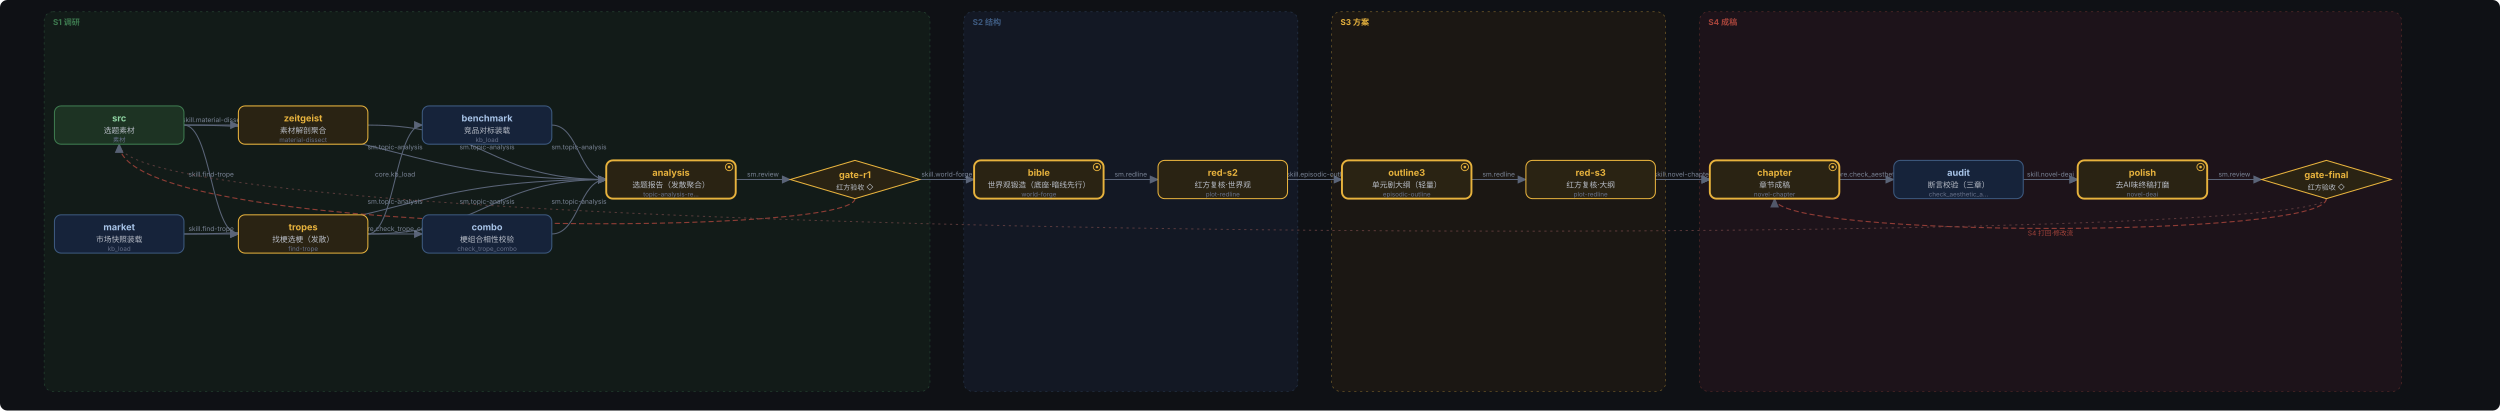
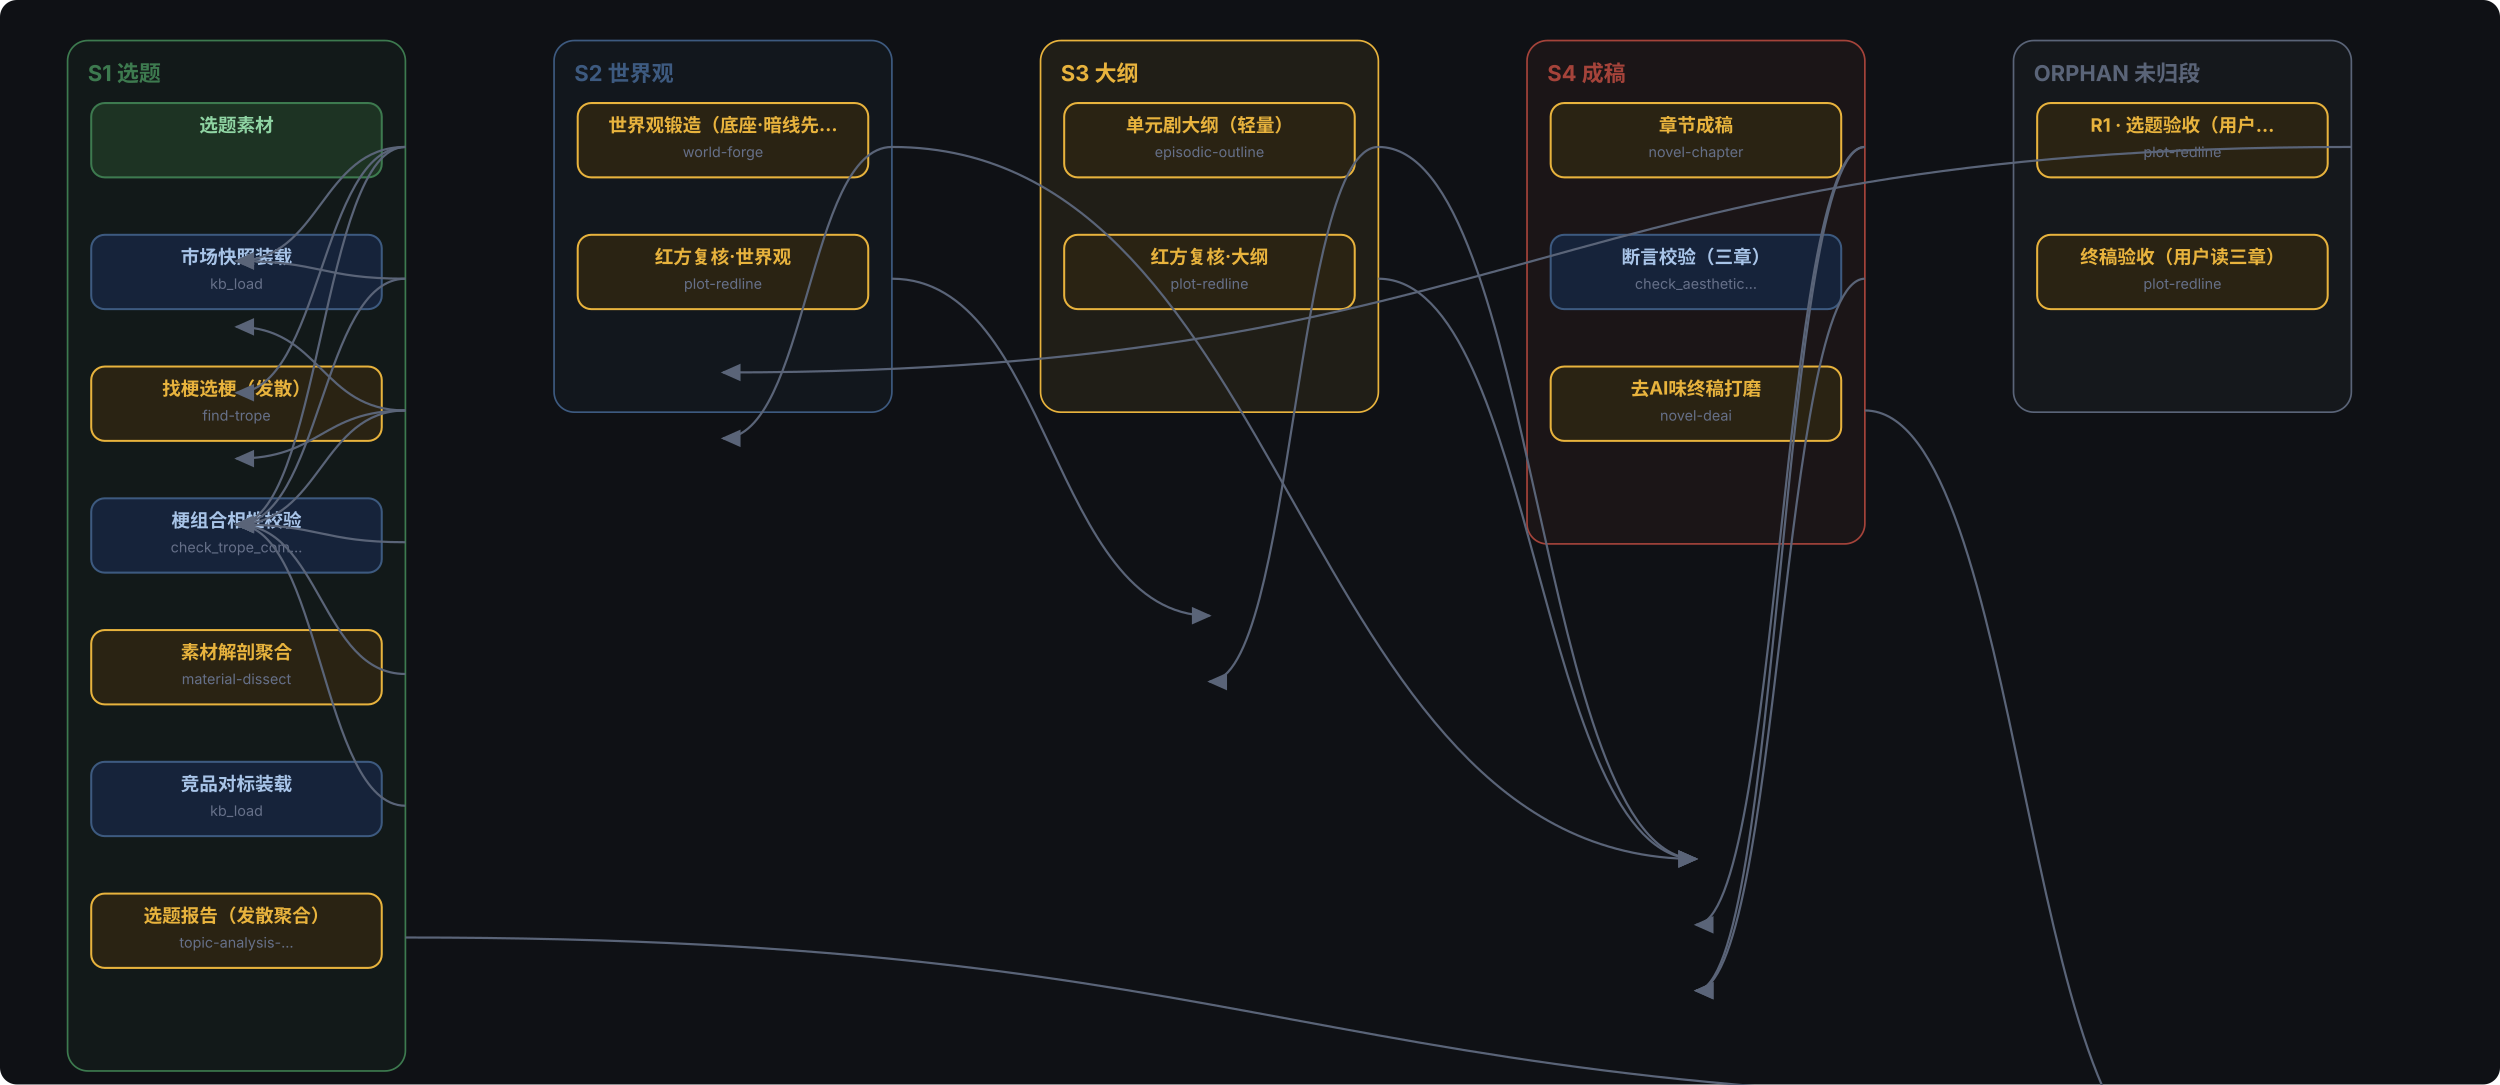
- <svg xmlns="http://www.w3.org/2000/svg" viewBox="0 0 3398 558" font-family="-apple-system,'PingFang SC','Microsoft YaHei',sans-serif">
+ <svg xmlns="http://www.w3.org/2000/svg" viewBox="0 0 1480 642" font-family="-apple-system,'PingFang SC','Microsoft YaHei',sans-serif">
  <defs>
    <marker id="arw" markerWidth="9" markerHeight="8" refX="8" refY="4" orient="auto">
      <path d="M0,0 L9,4 L0,8 z" fill="#5a6478" />
    </marker>
  </defs>
-   <rect width="3398" height="558" fill="#0f1115" rx="10" />
-   <rect x="60" y="16" width="1204" height="516" rx="12" fill="#14231c" stroke="#3d7a4f" stroke-width="0.8" stroke-dasharray="3,5" opacity="0.55" />
-   <text x="72" y="34" fill="#3d7a4f" font-size="11" font-weight="700">S1 调研</text>
-   <rect x="1310" y="16" width="454" height="516" rx="12" fill="#161d31" stroke="#3d5a80" stroke-width="0.8" stroke-dasharray="3,5" opacity="0.55" />
-   <text x="1322" y="34" fill="#3d5a80" font-size="11" font-weight="700">S2 结构</text>
-   <rect x="1810" y="16" width="454" height="516" rx="12" fill="#241b12" stroke="#e8b33d" stroke-width="0.8" stroke-dasharray="3,5" opacity="0.55" />
-   <text x="1822" y="34" fill="#e8b33d" font-size="11" font-weight="700">S3 方案</text>
-   <rect x="2310" y="16" width="954" height="516" rx="12" fill="#28141f" stroke="#a5433a" stroke-width="0.8" stroke-dasharray="3,5" opacity="0.55" />
-   <text x="2322" y="34" fill="#a5433a" font-size="11" font-weight="700">S4 成稿</text>
-   <path d="M250,170.0 C287.0,170.0 287.0,318.0 324,318.0" fill="none" stroke="#5a6478" stroke-width="1.4" marker-end="url(#arw)" />
-   <text x="287.0" y="240.0" fill="#7a8496" font-size="9" text-anchor="middle">skill.find-trope</text>
-   <path d="M250,318.0 C287.0,318.0 287.0,318.0 324,318.0" fill="none" stroke="#5a6478" stroke-width="1.4" marker-end="url(#arw)" />
-   <text x="287.0" y="314.0" fill="#7a8496" font-size="9" text-anchor="middle">skill.find-trope</text>
-   <path d="M250,170.0 C287.0,170.0 287.0,170.0 324,170.0" fill="none" stroke="#5a6478" stroke-width="1.4" marker-end="url(#arw)" />
-   <text x="287.0" y="166.0" fill="#7a8496" font-size="9" text-anchor="middle">skill.material-disse</text>
-   <path d="M500,318.0 C537.0,318.0 537.0,318.0 574,318.0" fill="none" stroke="#5a6478" stroke-width="1.4" marker-end="url(#arw)" />
-   <text x="537.0" y="314.0" fill="#7a8496" font-size="9" text-anchor="middle">core.check_trope_com</text>
-   <path d="M500,318.0 C537.0,318.0 537.0,170.0 574,170.0" fill="none" stroke="#5a6478" stroke-width="1.4" marker-end="url(#arw)" />
-   <text x="537.0" y="240.0" fill="#7a8496" font-size="9" text-anchor="middle">core.kb_load</text>
-   <path d="M250,170.0 C537.0,170.0 537.0,244.0 824,244.0" fill="none" stroke="#5a6478" stroke-width="1.4" marker-end="url(#arw)" />
-   <text x="537.0" y="203.0" fill="#7a8496" font-size="9" text-anchor="middle">sm.topic-analysis</text>
-   <path d="M250,318.0 C537.0,318.0 537.0,244.0 824,244.0" fill="none" stroke="#5a6478" stroke-width="1.4" marker-end="url(#arw)" />
-   <text x="537.0" y="277.0" fill="#7a8496" font-size="9" text-anchor="middle">sm.topic-analysis</text>
-   <path d="M500,318.0 C662.0,318.0 662.0,244.0 824,244.0" fill="none" stroke="#5a6478" stroke-width="1.4" marker-end="url(#arw)" />
-   <text x="662.0" y="277.0" fill="#7a8496" font-size="9" text-anchor="middle">sm.topic-analysis</text>
-   <path d="M750,318.0 C787.0,318.0 787.0,244.0 824,244.0" fill="none" stroke="#5a6478" stroke-width="1.4" marker-end="url(#arw)" />
-   <text x="787.0" y="277.0" fill="#7a8496" font-size="9" text-anchor="middle">sm.topic-analysis</text>
-   <path d="M500,170.0 C662.0,170.0 662.0,244.0 824,244.0" fill="none" stroke="#5a6478" stroke-width="1.4" marker-end="url(#arw)" />
-   <text x="662.0" y="203.0" fill="#7a8496" font-size="9" text-anchor="middle">sm.topic-analysis</text>
-   <path d="M750,170.0 C787.0,170.0 787.0,244.0 824,244.0" fill="none" stroke="#5a6478" stroke-width="1.4" marker-end="url(#arw)" />
-   <text x="787.0" y="203.0" fill="#7a8496" font-size="9" text-anchor="middle">sm.topic-analysis</text>
-   <path d="M1000,244.0 C1037.0,244.0 1037.0,244.0 1074,244.0" fill="none" stroke="#5a6478" stroke-width="1.4" marker-end="url(#arw)" />
-   <text x="1037.0" y="240.0" fill="#7a8496" font-size="9" text-anchor="middle">sm.review</text>
-   <path d="M1250,244.0 C1287.0,244.0 1287.0,244.0 1324,244.0" fill="none" stroke="#5a6478" stroke-width="1.4" marker-end="url(#arw)" />
-   <text x="1287.0" y="240.0" fill="#7a8496" font-size="9" text-anchor="middle">skill.world-forge</text>
-   <path d="M1500,244.0 C1537.0,244.0 1537.0,244.0 1574,244.0" fill="none" stroke="#5a6478" stroke-width="1.4" marker-end="url(#arw)" />
-   <text x="1537.0" y="240.0" fill="#7a8496" font-size="9" text-anchor="middle">sm.redline</text>
-   <path d="M1750,244.0 C1787.0,244.0 1787.0,244.0 1824,244.0" fill="none" stroke="#5a6478" stroke-width="1.4" marker-end="url(#arw)" />
-   <text x="1787.0" y="240.0" fill="#7a8496" font-size="9" text-anchor="middle">skill.episodic-outli</text>
-   <path d="M2000,244.0 C2037.0,244.0 2037.0,244.0 2074,244.0" fill="none" stroke="#5a6478" stroke-width="1.4" marker-end="url(#arw)" />
-   <text x="2037.0" y="240.0" fill="#7a8496" font-size="9" text-anchor="middle">sm.redline</text>
-   <path d="M2750,244.0 C2787.0,244.0 2787.0,244.0 2824,244.0" fill="none" stroke="#5a6478" stroke-width="1.4" marker-end="url(#arw)" />
-   <text x="2787.0" y="240.0" fill="#7a8496" font-size="9" text-anchor="middle">skill.novel-deai</text>
-   <path d="M3000,244.0 C3037.0,244.0 3037.0,244.0 3074,244.0" fill="none" stroke="#5a6478" stroke-width="1.4" marker-end="url(#arw)" />
-   <text x="3037.0" y="240.0" fill="#7a8496" font-size="9" text-anchor="middle">sm.review</text>
-   <path d="M2250,244.0 C2287.0,244.0 2287.0,244.0 2324,244.0" fill="none" stroke="#5a6478" stroke-width="1.4" marker-end="url(#arw)" />
-   <text x="2287.0" y="240.0" fill="#7a8496" font-size="9" text-anchor="middle">skill.novel-chapter</text>
-   <path d="M1500,244.0 C1912.0,244.0 1912.0,244.0 2324,244.0" fill="none" stroke="#5a6478" stroke-width="1.4" marker-end="url(#arw)" />
-   <text x="1912.0" y="240.0" fill="#7a8496" font-size="9" text-anchor="middle">skill.novel-chapter</text>
-   <path d="M2000,244.0 C2162.0,244.0 2162.0,244.0 2324,244.0" fill="none" stroke="#5a6478" stroke-width="1.4" marker-end="url(#arw)" />
-   <text x="2162.0" y="240.0" fill="#7a8496" font-size="9" text-anchor="middle">skill.novel-chapter</text>
-   <path d="M2500,244.0 C2537.0,244.0 2537.0,244.0 2574,244.0" fill="none" stroke="#5a6478" stroke-width="1.4" marker-end="url(#arw)" />
-   <text x="2537.0" y="240.0" fill="#7a8496" font-size="9" text-anchor="middle">core.check_aesthetic</text>
-   <path d="M2500,244.0 C2662.0,244.0 2662.0,244.0 2824,244.0" fill="none" stroke="#5a6478" stroke-width="1.4" marker-end="url(#arw)" />
-   <text x="2662.0" y="240.0" fill="#7a8496" font-size="9" text-anchor="middle">skill.novel-deai</text>
-   <path d="M1162.0,270.0 C1162.0,324.0 162.0,324.0 162.0,196.0" fill="none" stroke="#a5433a" stroke-width="1.5" stroke-dasharray="7,4" marker-end="url(#arw)" opacity="0.85" />
-   <text x="662.0" y="320.0" fill="#a5433a" font-size="9" text-anchor="middle">S1 打回·修改流</text>
-   <path d="M3162.0,270.0 C3162.0,324.0 2412.0,324.0 2412.0,270.0" fill="none" stroke="#a5433a" stroke-width="1.5" stroke-dasharray="7,4" marker-end="url(#arw)" opacity="0.85" />
-   <text x="2787.0" y="320.0" fill="#a5433a" font-size="9" text-anchor="middle">S4 打回·修改流</text>
-   <path d="M3162.0,270.0 C3162.0,338.0 162.0,338.0 162.0,196.0" fill="none" stroke="#7a4a4a" stroke-width="1.3" stroke-dasharray="3,5" marker-end="url(#arw)" opacity="0.7" />
-   <g>
-     <rect x="74" y="144.0" width="176" height="52" rx="9" fill="#1d3323" stroke="#3d7a4f" stroke-width="1.4" />
-     <text x="162.0" y="165.0" fill="#8fd4a3" font-size="12.5" font-weight="700" text-anchor="middle">src</text>
-     <text x="162.0" y="181.0" fill="#b8bdc7" font-size="10.5" text-anchor="middle">选题素材</text>
-     <text x="162.0" y="193.0" fill="#667089" font-size="8.5" text-anchor="middle">素材</text>
-   </g>
-   <g>
-     <rect x="74" y="292.0" width="176" height="52" rx="9" fill="#16233a" stroke="#3d5a80" stroke-width="1.4" />
-     <text x="162.0" y="313.0" fill="#a8c4e8" font-size="12.5" font-weight="700" text-anchor="middle">market</text>
-     <text x="162.0" y="329.0" fill="#b8bdc7" font-size="10.5" text-anchor="middle">市场快照装载</text>
-     <text x="162.0" y="341.0" fill="#667089" font-size="8.5" text-anchor="middle">kb_load</text>
-   </g>
-   <g>
-     <rect x="324" y="144.0" width="176" height="52" rx="9" fill="#2a2313" stroke="#e8b33d" stroke-width="1.4" />
-     <text x="412.0" y="165.0" fill="#e8b33d" font-size="12.5" font-weight="700" text-anchor="middle">zeitgeist</text>
-     <text x="412.0" y="181.0" fill="#b8bdc7" font-size="10.5" text-anchor="middle">素材解剖聚合</text>
-     <text x="412.0" y="193.0" fill="#667089" font-size="8.5" text-anchor="middle">material-dissect</text>
-   </g>
-   <g>
-     <rect x="324" y="292.0" width="176" height="52" rx="9" fill="#2a2313" stroke="#e8b33d" stroke-width="1.4" />
-     <text x="412.0" y="313.0" fill="#e8b33d" font-size="12.5" font-weight="700" text-anchor="middle">tropes</text>
-     <text x="412.0" y="329.0" fill="#b8bdc7" font-size="10.5" text-anchor="middle">找梗选梗（发散）</text>
-     <text x="412.0" y="341.0" fill="#667089" font-size="8.5" text-anchor="middle">find-trope</text>
-   </g>
-   <g>
-     <rect x="574" y="144.0" width="176" height="52" rx="9" fill="#16233a" stroke="#3d5a80" stroke-width="1.4" />
-     <text x="662.0" y="165.0" fill="#a8c4e8" font-size="12.5" font-weight="700" text-anchor="middle">benchmark</text>
-     <text x="662.0" y="181.0" fill="#b8bdc7" font-size="10.5" text-anchor="middle">竞品对标装载</text>
-     <text x="662.0" y="193.0" fill="#667089" font-size="8.5" text-anchor="middle">kb_load</text>
-   </g>
-   <g>
-     <rect x="574" y="292.0" width="176" height="52" rx="9" fill="#16233a" stroke="#3d5a80" stroke-width="1.4" />
-     <text x="662.0" y="313.0" fill="#a8c4e8" font-size="12.5" font-weight="700" text-anchor="middle">combo</text>
-     <text x="662.0" y="329.0" fill="#b8bdc7" font-size="10.5" text-anchor="middle">梗组合相性校验</text>
-     <text x="662.0" y="341.0" fill="#667089" font-size="8.5" text-anchor="middle">check_trope_combo</text>
-   </g>
-   <g>
-     <rect x="824" y="218.0" width="176" height="52" rx="9" fill="#2a2313" stroke="#e8b33d" stroke-width="2.6" />
-     <circle cx="991" cy="227.0" r="5" fill="none" stroke="#e8b33d" stroke-width="1.2" />
-     <circle cx="991" cy="227.0" r="1.8" fill="#e8b33d" />
-     <text x="912.0" y="239.0" fill="#e8b33d" font-size="12.5" font-weight="700" text-anchor="middle">analysis</text>
-     <text x="912.0" y="255.0" fill="#b8bdc7" font-size="10.5" text-anchor="middle">选题报告（发散聚合）</text>
-     <text x="912.0" y="267.0" fill="#667089" font-size="8.5" text-anchor="middle">topic-analysis-re…</text>
-   </g>
-   <g>
-     <polygon points="1162.0,218.0 1250,244.0 1162.0,270.0 1074,244.0" fill="#2a2313" stroke="#e8b33d" stroke-width="1.4" />
-     <text x="1162.0" y="242.0" fill="#e8b33d" font-size="12.5" font-weight="700" text-anchor="middle">gate-r1</text>
-     <text x="1162.0" y="258.0" fill="#b8bdc7" font-size="9.5" text-anchor="middle">红方验收 ◇</text>
-   </g>
-   <g>
-     <rect x="1324" y="218.0" width="176" height="52" rx="9" fill="#2a2313" stroke="#e8b33d" stroke-width="2.6" />
-     <circle cx="1491" cy="227.0" r="5" fill="none" stroke="#e8b33d" stroke-width="1.2" />
-     <circle cx="1491" cy="227.0" r="1.8" fill="#e8b33d" />
-     <text x="1412.0" y="239.0" fill="#e8b33d" font-size="12.5" font-weight="700" text-anchor="middle">bible</text>
-     <text x="1412.0" y="255.0" fill="#b8bdc7" font-size="10.5" text-anchor="middle">世界观锻造（底座·暗线先行）</text>
-     <text x="1412.0" y="267.0" fill="#667089" font-size="8.5" text-anchor="middle">world-forge</text>
-   </g>
-   <g>
-     <rect x="1574" y="218.0" width="176" height="52" rx="9" fill="#2a2313" stroke="#e8b33d" stroke-width="1.4" />
-     <text x="1662.0" y="239.0" fill="#e8b33d" font-size="12.5" font-weight="700" text-anchor="middle">red-s2</text>
-     <text x="1662.0" y="255.0" fill="#b8bdc7" font-size="10.5" text-anchor="middle">红方复核·世界观</text>
-     <text x="1662.0" y="267.0" fill="#667089" font-size="8.5" text-anchor="middle">plot-redline</text>
-   </g>
-   <g>
-     <rect x="1824" y="218.0" width="176" height="52" rx="9" fill="#2a2313" stroke="#e8b33d" stroke-width="2.6" />
-     <circle cx="1991" cy="227.0" r="5" fill="none" stroke="#e8b33d" stroke-width="1.2" />
-     <circle cx="1991" cy="227.0" r="1.8" fill="#e8b33d" />
-     <text x="1912.0" y="239.0" fill="#e8b33d" font-size="12.5" font-weight="700" text-anchor="middle">outline3</text>
-     <text x="1912.0" y="255.0" fill="#b8bdc7" font-size="10.5" text-anchor="middle">单元剧大纲（轻量）</text>
-     <text x="1912.0" y="267.0" fill="#667089" font-size="8.5" text-anchor="middle">episodic-outline</text>
-   </g>
-   <g>
-     <rect x="2074" y="218.0" width="176" height="52" rx="9" fill="#2a2313" stroke="#e8b33d" stroke-width="1.4" />
-     <text x="2162.0" y="239.0" fill="#e8b33d" font-size="12.5" font-weight="700" text-anchor="middle">red-s3</text>
-     <text x="2162.0" y="255.0" fill="#b8bdc7" font-size="10.5" text-anchor="middle">红方复核·大纲</text>
-     <text x="2162.0" y="267.0" fill="#667089" font-size="8.5" text-anchor="middle">plot-redline</text>
-   </g>
-   <g>
-     <rect x="2324" y="218.0" width="176" height="52" rx="9" fill="#2a2313" stroke="#e8b33d" stroke-width="2.6" />
-     <circle cx="2491" cy="227.0" r="5" fill="none" stroke="#e8b33d" stroke-width="1.2" />
-     <circle cx="2491" cy="227.0" r="1.8" fill="#e8b33d" />
-     <text x="2412.0" y="239.0" fill="#e8b33d" font-size="12.5" font-weight="700" text-anchor="middle">chapter</text>
-     <text x="2412.0" y="255.0" fill="#b8bdc7" font-size="10.5" text-anchor="middle">章节成稿</text>
-     <text x="2412.0" y="267.0" fill="#667089" font-size="8.5" text-anchor="middle">novel-chapter</text>
-   </g>
-   <g>
-     <rect x="2574" y="218.0" width="176" height="52" rx="9" fill="#16233a" stroke="#3d5a80" stroke-width="1.4" />
-     <text x="2662.0" y="239.0" fill="#a8c4e8" font-size="12.5" font-weight="700" text-anchor="middle">audit</text>
-     <text x="2662.0" y="255.0" fill="#b8bdc7" font-size="10.5" text-anchor="middle">断言校验（三章）</text>
-     <text x="2662.0" y="267.0" fill="#667089" font-size="8.5" text-anchor="middle">check_aesthetic_a…</text>
-   </g>
-   <g>
-     <rect x="2824" y="218.0" width="176" height="52" rx="9" fill="#2a2313" stroke="#e8b33d" stroke-width="2.6" />
-     <circle cx="2991" cy="227.0" r="5" fill="none" stroke="#e8b33d" stroke-width="1.2" />
-     <circle cx="2991" cy="227.0" r="1.8" fill="#e8b33d" />
-     <text x="2912.0" y="239.0" fill="#e8b33d" font-size="12.5" font-weight="700" text-anchor="middle">polish</text>
-     <text x="2912.0" y="255.0" fill="#b8bdc7" font-size="10.5" text-anchor="middle">去AI味终稿打磨</text>
-     <text x="2912.0" y="267.0" fill="#667089" font-size="8.5" text-anchor="middle">novel-deai</text>
-   </g>
-   <g>
-     <polygon points="3162.0,218.0 3250,244.0 3162.0,270.0 3074,244.0" fill="#2a2313" stroke="#e8b33d" stroke-width="1.4" />
-     <text x="3162.0" y="242.0" fill="#e8b33d" font-size="12.5" font-weight="700" text-anchor="middle">gate-final</text>
-     <text x="3162.0" y="258.0" fill="#b8bdc7" font-size="9.5" text-anchor="middle">红方验收 ◇</text>
-   </g>
+   <rect width="1480" height="642" fill="#0f1115" rx="10" />
+   <rect x="40" y="24" width="200" height="610" rx="12" fill="#3d7a4f" fill-opacity="0.08" stroke="#3d7a4f" stroke-width="1" />
+   <text x="52" y="48" fill="#3d7a4f" font-size="13" font-weight="700">S1 选题</text>
+   <rect x="54" y="61" width="172" height="44" rx="8" fill="#1d3323" stroke="#3d7a4f" stroke-width="1.2" />
+   <text x="140.0" y="78" fill="#8fd4a3" font-size="11" font-weight="700" text-anchor="middle">选题素材</text>
+   <rect x="54" y="139" width="172" height="44" rx="8" fill="#16233a" stroke="#3d5a80" stroke-width="1.2" />
+   <text x="140.0" y="156" fill="#a8c4e8" font-size="11" font-weight="700" text-anchor="middle">市场快照装载</text>
+   <text x="140.0" y="171" fill="#667089" font-size="8.5" text-anchor="middle">kb_load</text>
+   <rect x="54" y="217" width="172" height="44" rx="8" fill="#2a2313" stroke="#e8b33d" stroke-width="1.2" />
+   <text x="140.0" y="234" fill="#e8b33d" font-size="11" font-weight="700" text-anchor="middle">找梗选梗（发散）</text>
+   <text x="140.0" y="249" fill="#667089" font-size="8.5" text-anchor="middle">find-trope</text>
+   <rect x="54" y="295" width="172" height="44" rx="8" fill="#16233a" stroke="#3d5a80" stroke-width="1.2" />
+   <text x="140.0" y="312" fill="#a8c4e8" font-size="11" font-weight="700" text-anchor="middle">梗组合相性校验</text>
+   <text x="140.0" y="327" fill="#667089" font-size="8.5" text-anchor="middle">check_trope_com…</text>
+   <rect x="54" y="373" width="172" height="44" rx="8" fill="#2a2313" stroke="#e8b33d" stroke-width="1.2" />
+   <text x="140.0" y="390" fill="#e8b33d" font-size="11" font-weight="700" text-anchor="middle">素材解剖聚合</text>
+   <text x="140.0" y="405" fill="#667089" font-size="8.5" text-anchor="middle">material-dissect</text>
+   <rect x="54" y="451" width="172" height="44" rx="8" fill="#16233a" stroke="#3d5a80" stroke-width="1.2" />
+   <text x="140.0" y="468" fill="#a8c4e8" font-size="11" font-weight="700" text-anchor="middle">竞品对标装载</text>
+   <text x="140.0" y="483" fill="#667089" font-size="8.5" text-anchor="middle">kb_load</text>
+   <rect x="54" y="529" width="172" height="44" rx="8" fill="#2a2313" stroke="#e8b33d" stroke-width="1.2" />
+   <text x="140.0" y="546" fill="#e8b33d" font-size="11" font-weight="700" text-anchor="middle">选题报告（发散聚合）</text>
+   <text x="140.0" y="561" fill="#667089" font-size="8.5" text-anchor="middle">topic-analysis-…</text>
+   <rect x="328" y="24" width="200" height="220" rx="12" fill="#3d5a80" fill-opacity="0.08" stroke="#3d5a80" stroke-width="1" />
+   <text x="340" y="48" fill="#3d5a80" font-size="13" font-weight="700">S2 世界观</text>
+   <rect x="342" y="61" width="172" height="44" rx="8" fill="#2a2313" stroke="#e8b33d" stroke-width="1.2" />
+   <text x="428.0" y="78" fill="#e8b33d" font-size="11" font-weight="700" text-anchor="middle">世界观锻造（底座·暗线先…</text>
+   <text x="428.0" y="93" fill="#667089" font-size="8.5" text-anchor="middle">world-forge</text>
+   <rect x="342" y="139" width="172" height="44" rx="8" fill="#2a2313" stroke="#e8b33d" stroke-width="1.2" />
+   <text x="428.0" y="156" fill="#e8b33d" font-size="11" font-weight="700" text-anchor="middle">红方复核·世界观</text>
+   <text x="428.0" y="171" fill="#667089" font-size="8.5" text-anchor="middle">plot-redline</text>
+   <rect x="616" y="24" width="200" height="220" rx="12" fill="#e8b33d" fill-opacity="0.08" stroke="#e8b33d" stroke-width="1" />
+   <text x="628" y="48" fill="#e8b33d" font-size="13" font-weight="700">S3 大纲</text>
+   <rect x="630" y="61" width="172" height="44" rx="8" fill="#2a2313" stroke="#e8b33d" stroke-width="1.2" />
+   <text x="716.0" y="78" fill="#e8b33d" font-size="11" font-weight="700" text-anchor="middle">单元剧大纲（轻量）</text>
+   <text x="716.0" y="93" fill="#667089" font-size="8.5" text-anchor="middle">episodic-outline</text>
+   <rect x="630" y="139" width="172" height="44" rx="8" fill="#2a2313" stroke="#e8b33d" stroke-width="1.2" />
+   <text x="716.0" y="156" fill="#e8b33d" font-size="11" font-weight="700" text-anchor="middle">红方复核·大纲</text>
+   <text x="716.0" y="171" fill="#667089" font-size="8.5" text-anchor="middle">plot-redline</text>
+   <rect x="904" y="24" width="200" height="298" rx="12" fill="#a5433a" fill-opacity="0.08" stroke="#a5433a" stroke-width="1" />
+   <text x="916" y="48" fill="#a5433a" font-size="13" font-weight="700">S4 成稿</text>
+   <rect x="918" y="61" width="172" height="44" rx="8" fill="#2a2313" stroke="#e8b33d" stroke-width="1.2" />
+   <text x="1004.0" y="78" fill="#e8b33d" font-size="11" font-weight="700" text-anchor="middle">章节成稿</text>
+   <text x="1004.0" y="93" fill="#667089" font-size="8.5" text-anchor="middle">novel-chapter</text>
+   <rect x="918" y="139" width="172" height="44" rx="8" fill="#16233a" stroke="#3d5a80" stroke-width="1.2" />
+   <text x="1004.0" y="156" fill="#a8c4e8" font-size="11" font-weight="700" text-anchor="middle">断言校验（三章）</text>
+   <text x="1004.0" y="171" fill="#667089" font-size="8.5" text-anchor="middle">check_aesthetic…</text>
+   <rect x="918" y="217" width="172" height="44" rx="8" fill="#2a2313" stroke="#e8b33d" stroke-width="1.2" />
+   <text x="1004.0" y="234" fill="#e8b33d" font-size="11" font-weight="700" text-anchor="middle">去AI味终稿打磨</text>
+   <text x="1004.0" y="249" fill="#667089" font-size="8.5" text-anchor="middle">novel-deai</text>
+   <rect x="1192" y="24" width="200" height="220" rx="12" fill="#5a6478" fill-opacity="0.08" stroke="#5a6478" stroke-width="1" />
+   <text x="1204" y="48" fill="#5a6478" font-size="13" font-weight="700">ORPHAN 未归段</text>
+   <rect x="1206" y="61" width="172" height="44" rx="8" fill="#2a2313" stroke="#e8b33d" stroke-width="1.2" />
+   <text x="1292.0" y="78" fill="#e8b33d" font-size="11" font-weight="700" text-anchor="middle">R1 · 选题验收（用户…</text>
+   <text x="1292.0" y="93" fill="#667089" font-size="8.5" text-anchor="middle">plot-redline</text>
+   <rect x="1206" y="139" width="172" height="44" rx="8" fill="#2a2313" stroke="#e8b33d" stroke-width="1.2" />
+   <text x="1292.0" y="156" fill="#e8b33d" font-size="11" font-weight="700" text-anchor="middle">终稿验收（用户读三章）</text>
+   <text x="1292.0" y="171" fill="#667089" font-size="8.5" text-anchor="middle">plot-redline</text>
+   <path d="M240,87.0 C190.0,87.0 190.0,154.5 140.0,154.5" fill="none" stroke="#5a6478" stroke-width="1.3" marker-end="url(#arw)" />
+   <path d="M240,165.0 C190.0,165.0 190.0,154.5 140.0,154.5" fill="none" stroke="#5a6478" stroke-width="1.3" marker-end="url(#arw)" />
+   <path d="M240,87.0 C190.0,87.0 190.0,232.5 140.0,232.5" fill="none" stroke="#5a6478" stroke-width="1.3" marker-end="url(#arw)" />
+   <path d="M240,243.0 C190.0,243.0 190.0,193.5 140.0,193.5" fill="none" stroke="#5a6478" stroke-width="1.3" marker-end="url(#arw)" />
+   <path d="M240,243.0 C190.0,243.0 190.0,271.5 140.0,271.5" fill="none" stroke="#5a6478" stroke-width="1.3" marker-end="url(#arw)" />
+   <path d="M240,87.0 C190.0,87.0 190.0,310.5 140.0,310.5" fill="none" stroke="#5a6478" stroke-width="1.3" marker-end="url(#arw)" />
+   <path d="M240,165.0 C190.0,165.0 190.0,310.5 140.0,310.5" fill="none" stroke="#5a6478" stroke-width="1.3" marker-end="url(#arw)" />
+   <path d="M240,243.0 C190.0,243.0 190.0,310.5 140.0,310.5" fill="none" stroke="#5a6478" stroke-width="1.3" marker-end="url(#arw)" />
+   <path d="M240,321.0 C190.0,321.0 190.0,310.5 140.0,310.5" fill="none" stroke="#5a6478" stroke-width="1.3" marker-end="url(#arw)" />
+   <path d="M240,399.0 C190.0,399.0 190.0,310.5 140.0,310.5" fill="none" stroke="#5a6478" stroke-width="1.3" marker-end="url(#arw)" />
+   <path d="M240,477.0 C190.0,477.0 190.0,310.5 140.0,310.5" fill="none" stroke="#5a6478" stroke-width="1.3" marker-end="url(#arw)" />
+   <path d="M240,555.0 C766.0,555.0 766.0,652.5 1292.0,652.5" fill="none" stroke="#5a6478" stroke-width="1.3" marker-end="url(#arw)" />
+   <path d="M1392,87.0 C910.0,87.0 910.0,220.5 428.0,220.5" fill="none" stroke="#5a6478" stroke-width="1.3" marker-end="url(#arw)" />
+   <path d="M528,87.0 C478.0,87.0 478.0,259.5 428.0,259.5" fill="none" stroke="#5a6478" stroke-width="1.3" marker-end="url(#arw)" />
+   <path d="M528,165.0 C622.0,165.0 622.0,364.5 716.0,364.5" fill="none" stroke="#5a6478" stroke-width="1.3" marker-end="url(#arw)" />
+   <path d="M816,87.0 C766.0,87.0 766.0,403.5 716.0,403.5" fill="none" stroke="#5a6478" stroke-width="1.3" marker-end="url(#arw)" />
+   <path d="M1104,165.0 C1054.0,165.0 1054.0,586.5 1004.0,586.5" fill="none" stroke="#5a6478" stroke-width="1.3" marker-end="url(#arw)" />
+   <path d="M1104,243.0 C1198.0,243.0 1198.0,691.5 1292.0,691.5" fill="none" stroke="#5a6478" stroke-width="1.3" marker-end="url(#arw)" />
+   <path d="M816,165.0 C910.0,165.0 910.0,508.5 1004.0,508.5" fill="none" stroke="#5a6478" stroke-width="1.3" marker-end="url(#arw)" />
+   <path d="M528,87.0 C766.0,87.0 766.0,508.5 1004.0,508.5" fill="none" stroke="#5a6478" stroke-width="1.3" marker-end="url(#arw)" />
+   <path d="M816,87.0 C910.0,87.0 910.0,508.5 1004.0,508.5" fill="none" stroke="#5a6478" stroke-width="1.3" marker-end="url(#arw)" />
+   <path d="M1104,87.0 C1054.0,87.0 1054.0,547.5 1004.0,547.5" fill="none" stroke="#5a6478" stroke-width="1.3" marker-end="url(#arw)" />
+   <path d="M1104,87.0 C1054.0,87.0 1054.0,586.5 1004.0,586.5" fill="none" stroke="#5a6478" stroke-width="1.3" marker-end="url(#arw)" />
</svg>
